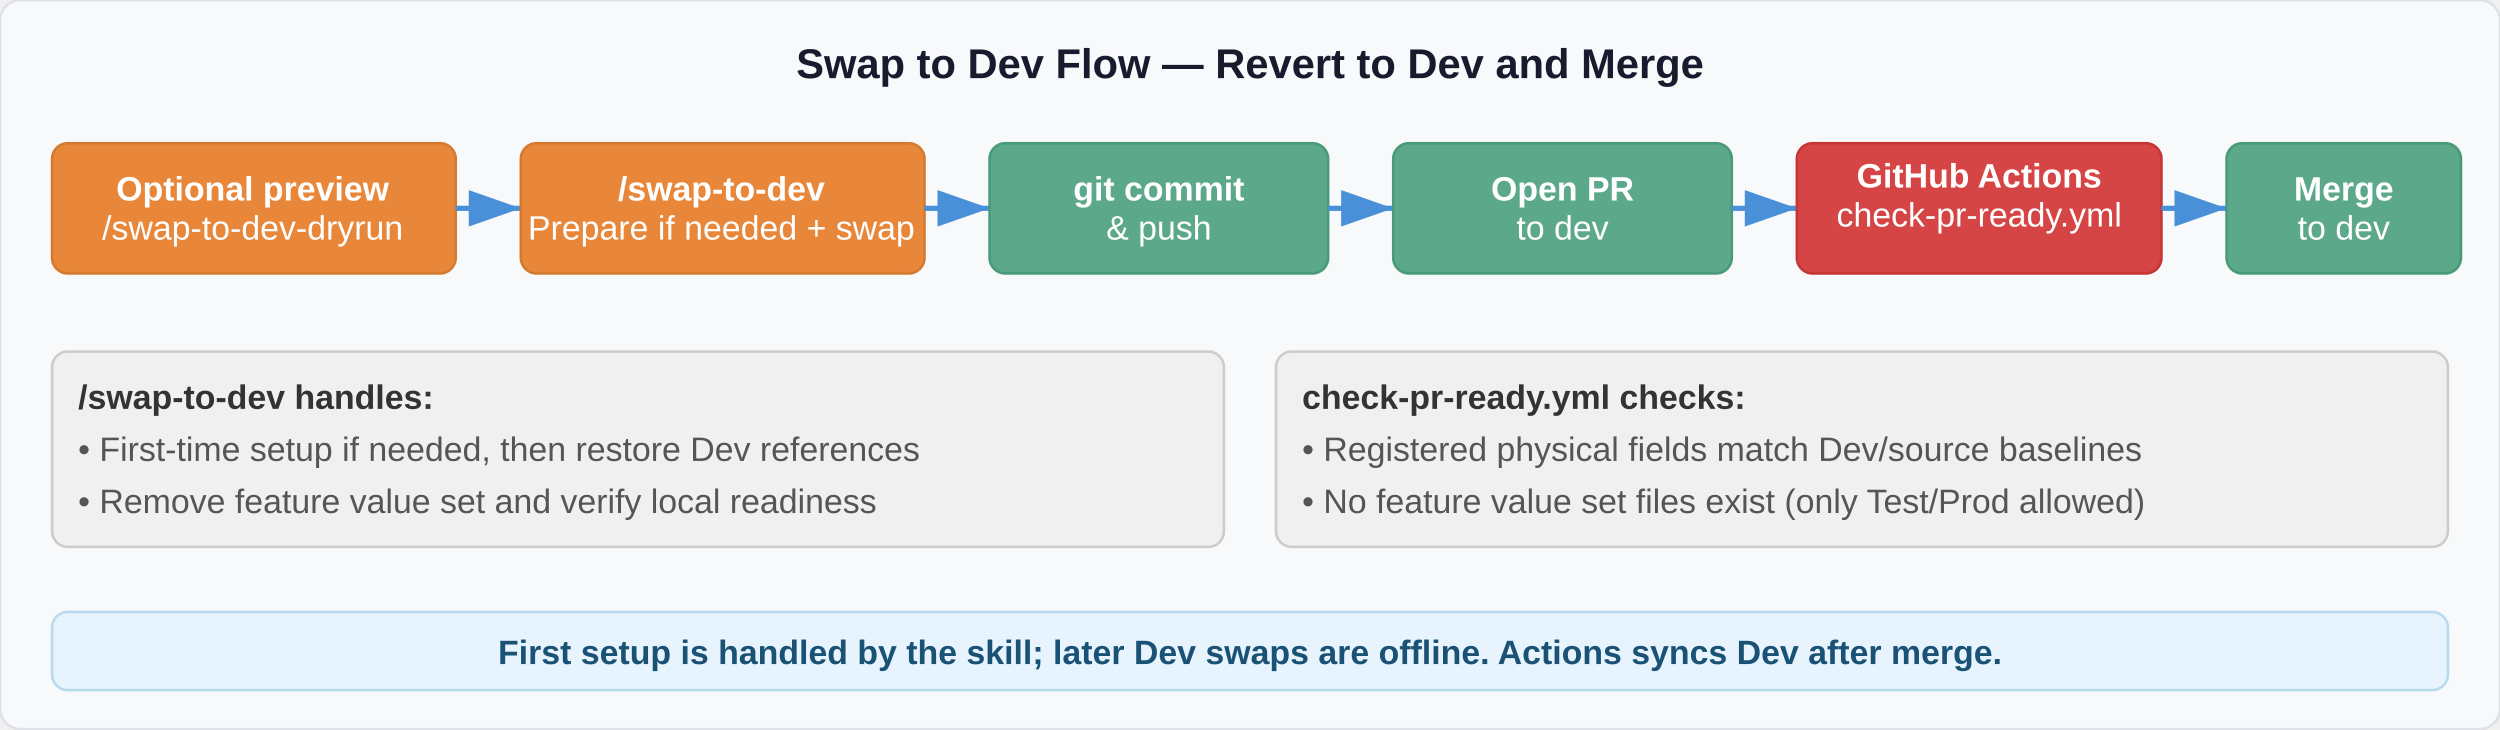
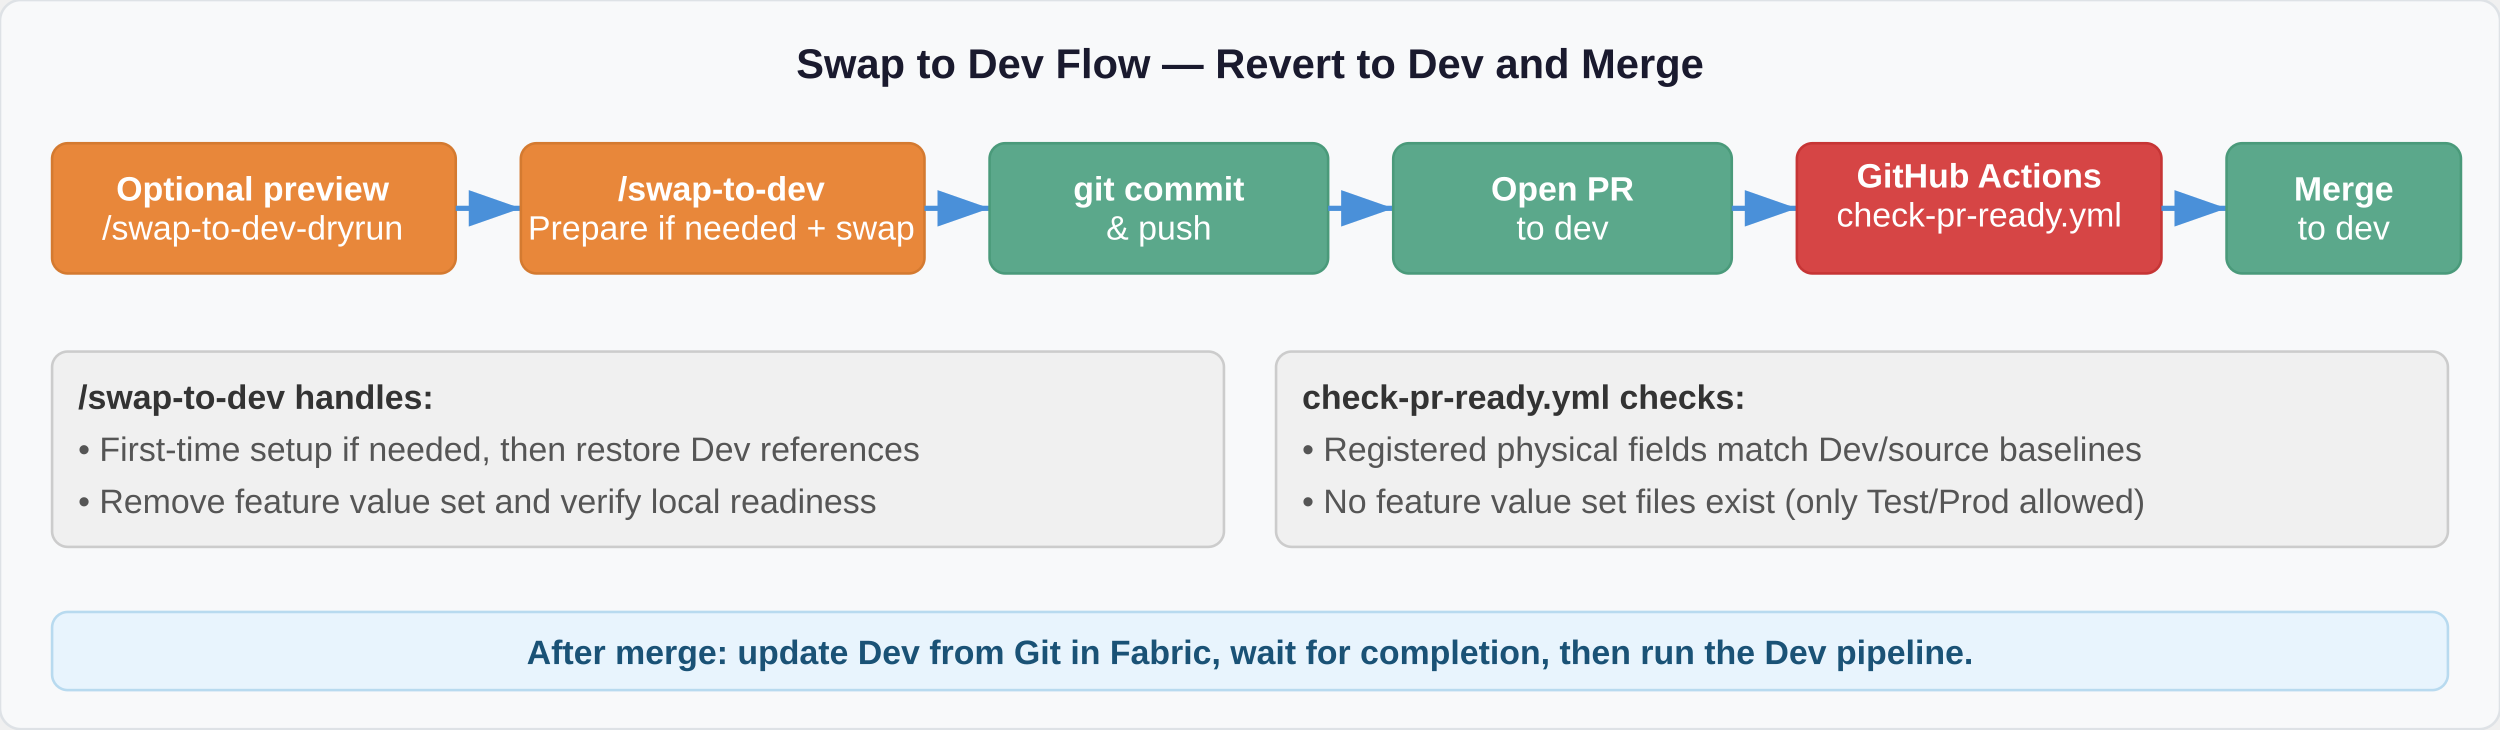
<svg xmlns="http://www.w3.org/2000/svg" viewBox="0 0 960 280" font-family="Segoe UI, Arial, sans-serif" font-size="13">
  <defs>
    <marker id="arrow2" markerWidth="10" markerHeight="7" refX="10" refY="3.5" orient="auto">
      <polygon points="0 0, 10 3.5, 0 7" fill="#4A90D9" />
    </marker>
  </defs>
  <rect width="960" height="280" rx="8" fill="#f8f9fa" stroke="#dee2e6" />
  <text x="480" y="30" text-anchor="middle" font-size="16" font-weight="bold" fill="#1a1a2e">Swap to Dev Flow — Revert to Dev and Merge</text>
  <rect x="20" y="55" width="155" height="50" rx="6" fill="#E8873A" stroke="#d47a30" />
  <text x="97" y="77" text-anchor="middle" fill="white" font-weight="bold">Optional preview</text>
  <text x="97" y="92" text-anchor="middle" fill="white">/swap-to-dev-dryrun</text>
  <line x1="175" y1="80" x2="200" y2="80" stroke="#4A90D9" stroke-width="2" marker-end="url(#arrow2)" />
  <rect x="200" y="55" width="155" height="50" rx="6" fill="#E8873A" stroke="#d47a30" />
  <text x="277" y="77" text-anchor="middle" fill="white" font-weight="bold">/swap-to-dev</text>
  <text x="277" y="92" text-anchor="middle" fill="white">Prepare if needed + swap</text>
  <line x1="355" y1="80" x2="380" y2="80" stroke="#4A90D9" stroke-width="2" marker-end="url(#arrow2)" />
  <rect x="380" y="55" width="130" height="50" rx="6" fill="#5BA88B" stroke="#4a9a7a" />
  <text x="445" y="77" text-anchor="middle" fill="white" font-weight="bold">git commit</text>
  <text x="445" y="92" text-anchor="middle" fill="white">&amp; push</text>
  <line x1="510" y1="80" x2="535" y2="80" stroke="#4A90D9" stroke-width="2" marker-end="url(#arrow2)" />
  <rect x="535" y="55" width="130" height="50" rx="6" fill="#5BA88B" stroke="#4a9a7a" />
  <text x="600" y="77" text-anchor="middle" fill="white" font-weight="bold">Open PR</text>
  <text x="600" y="92" text-anchor="middle" fill="white">to dev</text>
  <line x1="665" y1="80" x2="690" y2="80" stroke="#4A90D9" stroke-width="2" marker-end="url(#arrow2)" />
  <rect x="690" y="55" width="140" height="50" rx="6" fill="#D64545" stroke="#c63535" />
  <text x="760" y="72" text-anchor="middle" fill="white" font-weight="bold">GitHub Actions</text>
  <text x="760" y="87" text-anchor="middle" fill="white">check-pr-ready.yml</text>
  <line x1="830" y1="80" x2="855" y2="80" stroke="#4A90D9" stroke-width="2" marker-end="url(#arrow2)" />
  <rect x="855" y="55" width="90" height="50" rx="6" fill="#5BA88B" stroke="#4a9a7a" />
  <text x="900" y="77" text-anchor="middle" fill="white" font-weight="bold">Merge</text>
  <text x="900" y="92" text-anchor="middle" fill="white">to dev</text>
  <rect x="20" y="135" width="450" height="75" rx="6" fill="#f0f0f0" stroke="#ccc" />
  <text x="30" y="157" font-weight="bold" fill="#333">/swap-to-dev handles:</text>
  <text x="30" y="177" fill="#555">• First-time setup if needed, then restore Dev references</text>
  <text x="30" y="197" fill="#555">• Remove feature value set and verify local readiness</text>
  <rect x="490" y="135" width="450" height="75" rx="6" fill="#f0f0f0" stroke="#ccc" />
  <text x="500" y="157" font-weight="bold" fill="#333">check-pr-ready.yml checks:</text>
  <text x="500" y="177" fill="#555">• Registered physical fields match Dev/source baselines</text>
  <text x="500" y="197" fill="#555">• No feature value set files exist (only Test/Prod allowed)</text>
  <rect x="20" y="235" width="920" height="30" rx="6" fill="#e8f4fd" stroke="#b8daef" />
-   <text x="480" y="255" text-anchor="middle" fill="#1a5276" font-weight="bold">First setup is handled by the skill; later Dev swaps are offline. Actions syncs Dev after merge.</text>
+   <text x="480" y="255" text-anchor="middle" fill="#1a5276" font-weight="bold">After merge: update Dev from Git in Fabric, wait for completion, then run the Dev pipeline.</text>
</svg>
